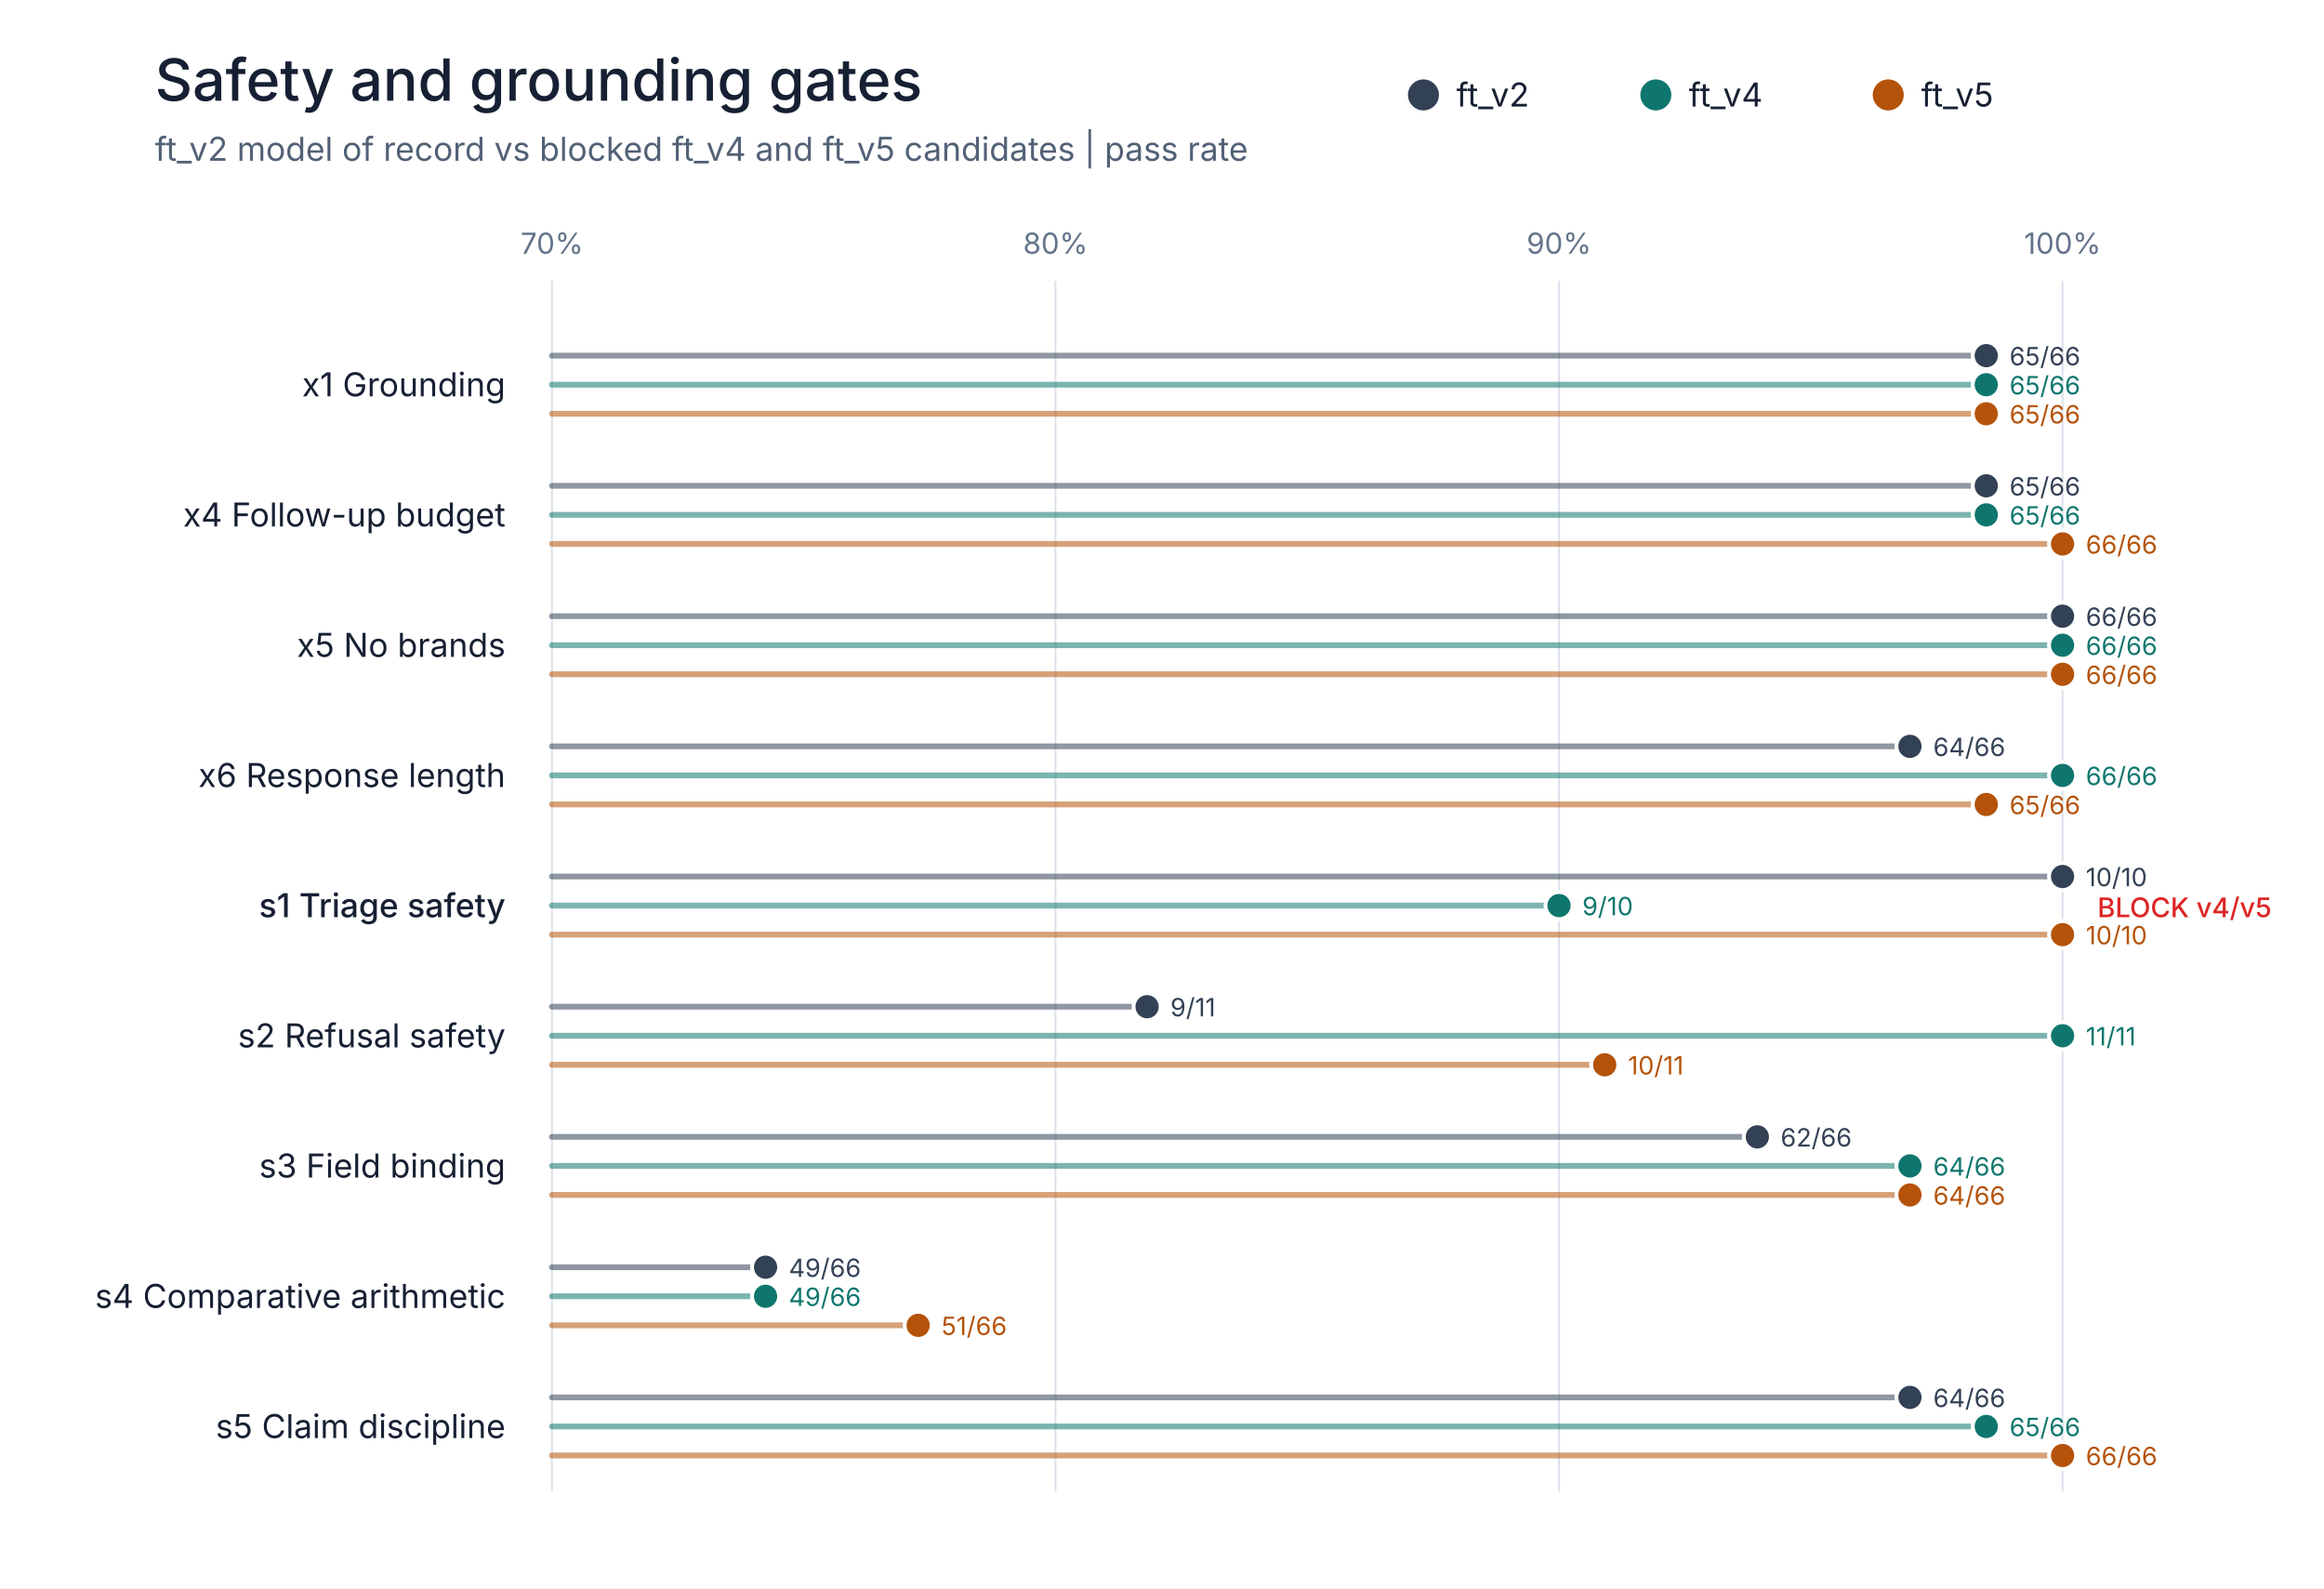
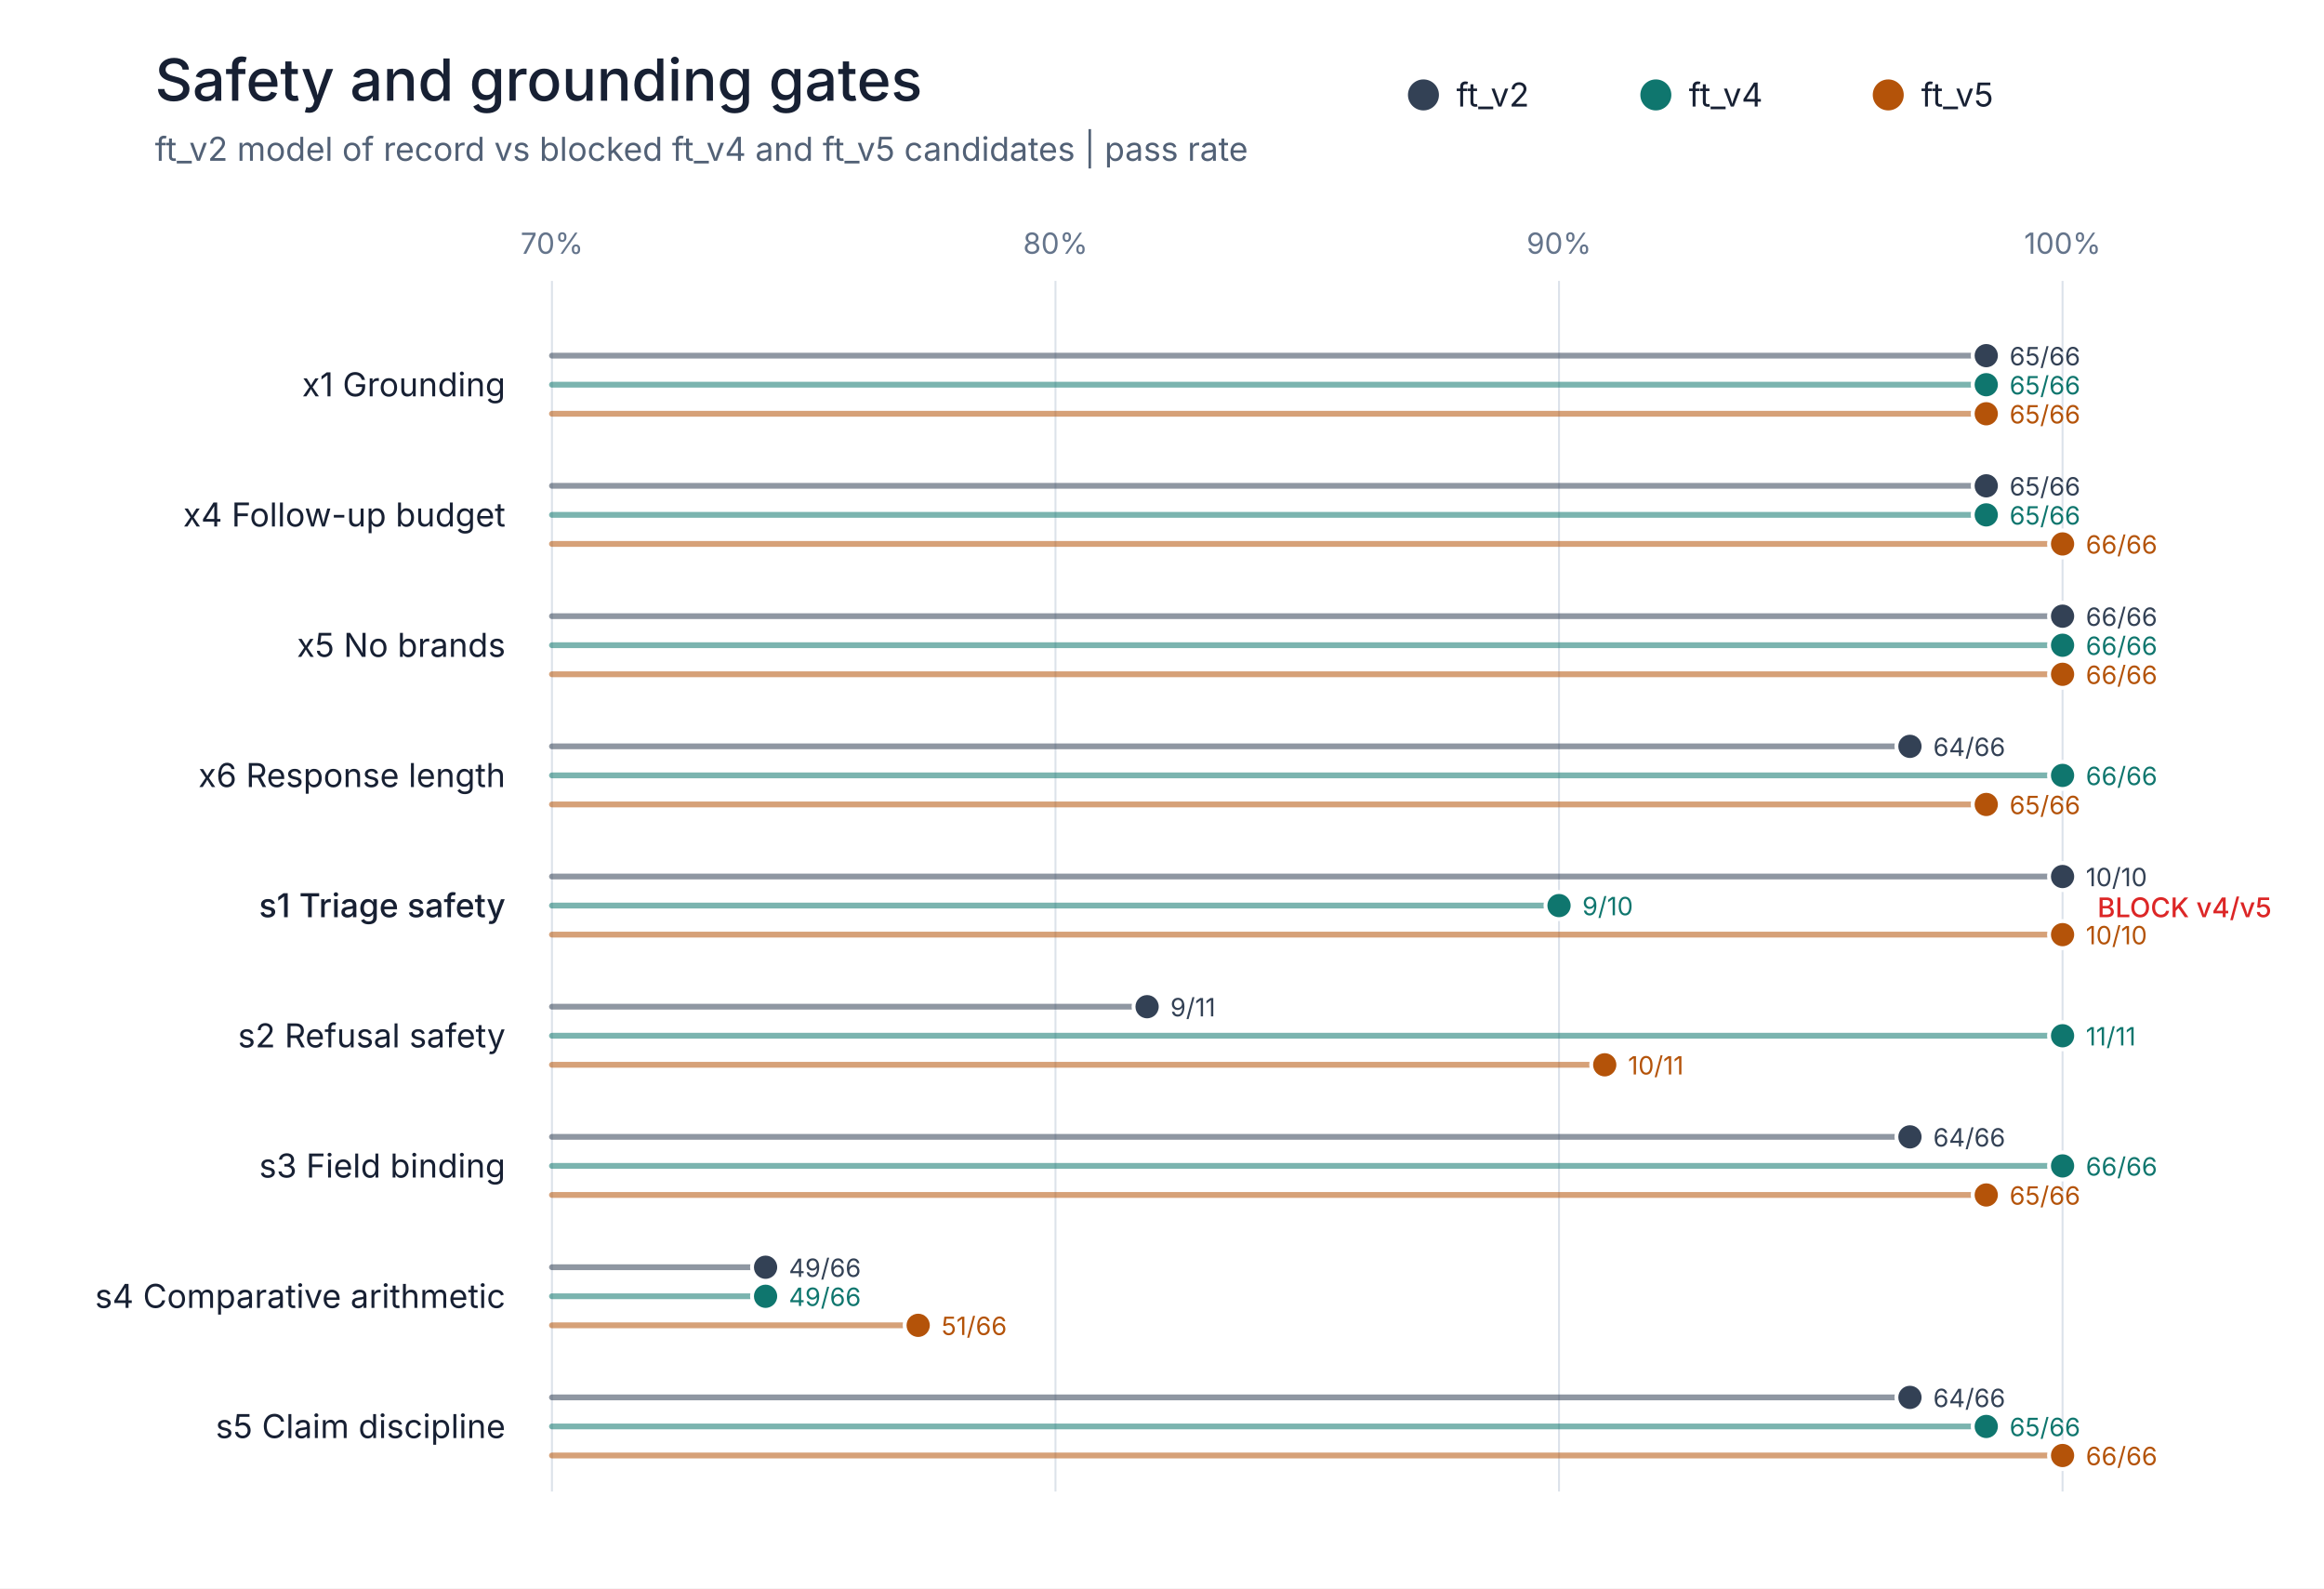
<svg xmlns="http://www.w3.org/2000/svg" width="1200" height="820" viewBox="0 0 1200 820" role="img" aria-labelledby="title desc">
  <rect width="1200" height="820" fill="#ffffff" />
  <text x="80.0" y="52.0" text-anchor="start" font-family="Inter,Arial,sans-serif" font-size="30" font-weight="500" fill="#172033">Safety and grounding gates</text>
  <text x="80.0" y="83.0" text-anchor="start" font-family="Inter,Arial,sans-serif" font-size="17" font-weight="400" fill="#526176">ft_v2 model of record vs blocked ft_v4 and ft_v5 candidates | pass rate</text>
  <circle cx="735" cy="49" r="8" fill="#334155" />
  <text x="752.0" y="55.0" text-anchor="start" font-family="Inter,Arial,sans-serif" font-size="17" font-weight="400" fill="#172033">ft_v2</text>
  <circle cx="855" cy="49" r="8" fill="#0f766e" />
  <text x="872.0" y="55.0" text-anchor="start" font-family="Inter,Arial,sans-serif" font-size="17" font-weight="400" fill="#172033">ft_v4</text>
  <circle cx="975" cy="49" r="8" fill="#b45309" />
  <text x="992.0" y="55.0" text-anchor="start" font-family="Inter,Arial,sans-serif" font-size="17" font-weight="400" fill="#172033">ft_v5</text>
  <line x1="285.0" y1="145" x2="285.0" y2="770" stroke="#dce2ea" />
  <text x="285.0" y="131.0" text-anchor="middle" font-family="Inter,Arial,sans-serif" font-size="15" font-weight="400" fill="#64748b">70%</text>
  <line x1="545.0" y1="145" x2="545.0" y2="770" stroke="#dce2ea" />
  <text x="545.0" y="131.0" text-anchor="middle" font-family="Inter,Arial,sans-serif" font-size="15" font-weight="400" fill="#64748b">80%</text>
  <line x1="805.0" y1="145" x2="805.0" y2="770" stroke="#dce2ea" />
  <text x="805.0" y="131.0" text-anchor="middle" font-family="Inter,Arial,sans-serif" font-size="15" font-weight="400" fill="#64748b">90%</text>
  <line x1="1065.0" y1="145" x2="1065.0" y2="770" stroke="#dce2ea" />
  <text x="1065.0" y="131.0" text-anchor="middle" font-family="Inter,Arial,sans-serif" font-size="15" font-weight="400" fill="#64748b">100%</text>
  <text x="261.0" y="204.6" text-anchor="end" font-family="Inter,Arial,sans-serif" font-size="17" font-weight="400" fill="#172033">x1 Grounding</text>
  <line x1="285" y1="183.6" x2="1025.6" y2="183.6" stroke="#334155" stroke-width="3" stroke-linecap="round" opacity="0.55" />
  <circle cx="1025.6" cy="183.6" r="7" fill="#334155" stroke="#ffffff" stroke-width="2" />
  <text x="1037.6" y="188.6" text-anchor="start" font-family="Inter,Arial,sans-serif" font-size="13" font-weight="400" fill="#334155">65/66</text>
  <line x1="285" y1="198.6" x2="1025.6" y2="198.6" stroke="#0f766e" stroke-width="3" stroke-linecap="round" opacity="0.55" />
  <circle cx="1025.6" cy="198.6" r="7" fill="#0f766e" stroke="#ffffff" stroke-width="2" />
  <text x="1037.6" y="203.6" text-anchor="start" font-family="Inter,Arial,sans-serif" font-size="13" font-weight="400" fill="#0f766e">65/66</text>
  <line x1="285" y1="213.6" x2="1025.6" y2="213.6" stroke="#b45309" stroke-width="3" stroke-linecap="round" opacity="0.55" />
  <circle cx="1025.6" cy="213.6" r="7" fill="#b45309" stroke="#ffffff" stroke-width="2" />
  <text x="1037.6" y="218.6" text-anchor="start" font-family="Inter,Arial,sans-serif" font-size="13" font-weight="400" fill="#b45309">65/66</text>
  <text x="261.0" y="271.8" text-anchor="end" font-family="Inter,Arial,sans-serif" font-size="17" font-weight="400" fill="#172033">x4 Follow-up budget</text>
  <line x1="285" y1="250.8" x2="1025.6" y2="250.8" stroke="#334155" stroke-width="3" stroke-linecap="round" opacity="0.55" />
  <circle cx="1025.6" cy="250.8" r="7" fill="#334155" stroke="#ffffff" stroke-width="2" />
  <text x="1037.6" y="255.8" text-anchor="start" font-family="Inter,Arial,sans-serif" font-size="13" font-weight="400" fill="#334155">65/66</text>
  <line x1="285" y1="265.8" x2="1025.6" y2="265.8" stroke="#0f766e" stroke-width="3" stroke-linecap="round" opacity="0.55" />
  <circle cx="1025.6" cy="265.8" r="7" fill="#0f766e" stroke="#ffffff" stroke-width="2" />
  <text x="1037.6" y="270.8" text-anchor="start" font-family="Inter,Arial,sans-serif" font-size="13" font-weight="400" fill="#0f766e">65/66</text>
  <line x1="285" y1="280.8" x2="1065.0" y2="280.8" stroke="#b45309" stroke-width="3" stroke-linecap="round" opacity="0.55" />
  <circle cx="1065.0" cy="280.8" r="7" fill="#b45309" stroke="#ffffff" stroke-width="2" />
  <text x="1077.0" y="285.8" text-anchor="start" font-family="Inter,Arial,sans-serif" font-size="13" font-weight="400" fill="#b45309">66/66</text>
  <text x="261.0" y="339.1" text-anchor="end" font-family="Inter,Arial,sans-serif" font-size="17" font-weight="400" fill="#172033">x5 No brands</text>
  <line x1="285" y1="318.1" x2="1065.0" y2="318.1" stroke="#334155" stroke-width="3" stroke-linecap="round" opacity="0.55" />
  <circle cx="1065.0" cy="318.1" r="7" fill="#334155" stroke="#ffffff" stroke-width="2" />
  <text x="1077.0" y="323.1" text-anchor="start" font-family="Inter,Arial,sans-serif" font-size="13" font-weight="400" fill="#334155">66/66</text>
  <line x1="285" y1="333.1" x2="1065.0" y2="333.1" stroke="#0f766e" stroke-width="3" stroke-linecap="round" opacity="0.55" />
  <circle cx="1065.0" cy="333.1" r="7" fill="#0f766e" stroke="#ffffff" stroke-width="2" />
  <text x="1077.0" y="338.1" text-anchor="start" font-family="Inter,Arial,sans-serif" font-size="13" font-weight="400" fill="#0f766e">66/66</text>
  <line x1="285" y1="348.1" x2="1065.0" y2="348.1" stroke="#b45309" stroke-width="3" stroke-linecap="round" opacity="0.55" />
  <circle cx="1065.0" cy="348.1" r="7" fill="#b45309" stroke="#ffffff" stroke-width="2" />
  <text x="1077.0" y="353.1" text-anchor="start" font-family="Inter,Arial,sans-serif" font-size="13" font-weight="400" fill="#b45309">66/66</text>
  <text x="261.0" y="406.3" text-anchor="end" font-family="Inter,Arial,sans-serif" font-size="17" font-weight="400" fill="#172033">x6 Response length</text>
  <line x1="285" y1="385.3" x2="986.2" y2="385.3" stroke="#334155" stroke-width="3" stroke-linecap="round" opacity="0.55" />
  <circle cx="986.2" cy="385.3" r="7" fill="#334155" stroke="#ffffff" stroke-width="2" />
  <text x="998.2" y="390.3" text-anchor="start" font-family="Inter,Arial,sans-serif" font-size="13" font-weight="400" fill="#334155">64/66</text>
  <line x1="285" y1="400.3" x2="1065.0" y2="400.3" stroke="#0f766e" stroke-width="3" stroke-linecap="round" opacity="0.55" />
  <circle cx="1065.0" cy="400.3" r="7" fill="#0f766e" stroke="#ffffff" stroke-width="2" />
  <text x="1077.0" y="405.3" text-anchor="start" font-family="Inter,Arial,sans-serif" font-size="13" font-weight="400" fill="#0f766e">66/66</text>
  <line x1="285" y1="415.3" x2="1025.6" y2="415.3" stroke="#b45309" stroke-width="3" stroke-linecap="round" opacity="0.55" />
  <circle cx="1025.6" cy="415.3" r="7" fill="#b45309" stroke="#ffffff" stroke-width="2" />
  <text x="1037.6" y="420.3" text-anchor="start" font-family="Inter,Arial,sans-serif" font-size="13" font-weight="400" fill="#b45309">65/66</text>
  <text x="261.0" y="473.5" text-anchor="end" font-family="Inter,Arial,sans-serif" font-size="17" font-weight="500" fill="#172033">s1 Triage safety</text>
  <line x1="285" y1="452.5" x2="1065.0" y2="452.5" stroke="#334155" stroke-width="3" stroke-linecap="round" opacity="0.55" />
  <circle cx="1065.0" cy="452.5" r="7" fill="#334155" stroke="#ffffff" stroke-width="2" />
  <text x="1077.0" y="457.5" text-anchor="start" font-family="Inter,Arial,sans-serif" font-size="13" font-weight="400" fill="#334155">10/10</text>
  <line x1="285" y1="467.5" x2="805.0" y2="467.5" stroke="#0f766e" stroke-width="3" stroke-linecap="round" opacity="0.55" />
  <circle cx="805.0" cy="467.5" r="7" fill="#0f766e" stroke="#ffffff" stroke-width="2" />
  <text x="817.0" y="472.5" text-anchor="start" font-family="Inter,Arial,sans-serif" font-size="13" font-weight="400" fill="#0f766e">9/10</text>
  <line x1="285" y1="482.5" x2="1065.0" y2="482.5" stroke="#b45309" stroke-width="3" stroke-linecap="round" opacity="0.55" />
  <circle cx="1065.0" cy="482.5" r="7" fill="#b45309" stroke="#ffffff" stroke-width="2" />
  <text x="1077.0" y="487.5" text-anchor="start" font-family="Inter,Arial,sans-serif" font-size="13" font-weight="400" fill="#b45309">10/10</text>
  <text x="1083.0" y="473.5" text-anchor="start" font-family="Inter,Arial,sans-serif" font-size="14" font-weight="500" fill="#dc2626">BLOCK v4/v5</text>
  <text x="261.0" y="540.7" text-anchor="end" font-family="Inter,Arial,sans-serif" font-size="17" font-weight="400" fill="#172033">s2 Refusal safety</text>
  <line x1="285" y1="519.7" x2="592.3" y2="519.7" stroke="#334155" stroke-width="3" stroke-linecap="round" opacity="0.55" />
  <circle cx="592.3" cy="519.7" r="7" fill="#334155" stroke="#ffffff" stroke-width="2" />
  <text x="604.3" y="524.7" text-anchor="start" font-family="Inter,Arial,sans-serif" font-size="13" font-weight="400" fill="#334155">9/11</text>
  <line x1="285" y1="534.7" x2="1065.0" y2="534.7" stroke="#0f766e" stroke-width="3" stroke-linecap="round" opacity="0.55" />
  <circle cx="1065.0" cy="534.7" r="7" fill="#0f766e" stroke="#ffffff" stroke-width="2" />
  <text x="1077.0" y="539.7" text-anchor="start" font-family="Inter,Arial,sans-serif" font-size="13" font-weight="400" fill="#0f766e">11/11</text>
  <line x1="285" y1="549.7" x2="828.6" y2="549.7" stroke="#b45309" stroke-width="3" stroke-linecap="round" opacity="0.55" />
  <circle cx="828.6" cy="549.7" r="7" fill="#b45309" stroke="#ffffff" stroke-width="2" />
  <text x="840.6" y="554.7" text-anchor="start" font-family="Inter,Arial,sans-serif" font-size="13" font-weight="400" fill="#b45309">10/11</text>
  <text x="261.0" y="607.9" text-anchor="end" font-family="Inter,Arial,sans-serif" font-size="17" font-weight="400" fill="#172033">s3 Field binding</text>
-   <line x1="285" y1="586.9" x2="907.4" y2="586.9" stroke="#334155" stroke-width="3" stroke-linecap="round" opacity="0.55" />
-   <circle cx="907.4" cy="586.9" r="7" fill="#334155" stroke="#ffffff" stroke-width="2" />
-   <text x="919.4" y="591.9" text-anchor="start" font-family="Inter,Arial,sans-serif" font-size="13" font-weight="400" fill="#334155">62/66</text>
-   <line x1="285" y1="601.9" x2="986.2" y2="601.9" stroke="#0f766e" stroke-width="3" stroke-linecap="round" opacity="0.55" />
-   <circle cx="986.2" cy="601.9" r="7" fill="#0f766e" stroke="#ffffff" stroke-width="2" />
-   <text x="998.2" y="606.9" text-anchor="start" font-family="Inter,Arial,sans-serif" font-size="13" font-weight="400" fill="#0f766e">64/66</text>
-   <line x1="285" y1="616.9" x2="986.2" y2="616.9" stroke="#b45309" stroke-width="3" stroke-linecap="round" opacity="0.55" />
-   <circle cx="986.2" cy="616.9" r="7" fill="#b45309" stroke="#ffffff" stroke-width="2" />
-   <text x="998.2" y="621.9" text-anchor="start" font-family="Inter,Arial,sans-serif" font-size="13" font-weight="400" fill="#b45309">64/66</text>
+   <line x1="285" y1="586.9" x2="986.2" y2="586.9" stroke="#334155" stroke-width="3" stroke-linecap="round" opacity="0.55" />
+   <circle cx="986.2" cy="586.9" r="7" fill="#334155" stroke="#ffffff" stroke-width="2" />
+   <text x="998.2" y="591.9" text-anchor="start" font-family="Inter,Arial,sans-serif" font-size="13" font-weight="400" fill="#334155">64/66</text>
+   <line x1="285" y1="601.9" x2="1065.0" y2="601.9" stroke="#0f766e" stroke-width="3" stroke-linecap="round" opacity="0.55" />
+   <circle cx="1065.0" cy="601.9" r="7" fill="#0f766e" stroke="#ffffff" stroke-width="2" />
+   <text x="1077.0" y="606.9" text-anchor="start" font-family="Inter,Arial,sans-serif" font-size="13" font-weight="400" fill="#0f766e">66/66</text>
+   <line x1="285" y1="616.9" x2="1025.6" y2="616.9" stroke="#b45309" stroke-width="3" stroke-linecap="round" opacity="0.55" />
+   <circle cx="1025.6" cy="616.9" r="7" fill="#b45309" stroke="#ffffff" stroke-width="2" />
+   <text x="1037.6" y="621.9" text-anchor="start" font-family="Inter,Arial,sans-serif" font-size="13" font-weight="400" fill="#b45309">65/66</text>
  <text x="261.0" y="675.2" text-anchor="end" font-family="Inter,Arial,sans-serif" font-size="17" font-weight="400" fill="#172033">s4 Comparative arithmetic</text>
  <line x1="285" y1="654.2" x2="395.3" y2="654.2" stroke="#334155" stroke-width="3" stroke-linecap="round" opacity="0.55" />
  <circle cx="395.3" cy="654.2" r="7" fill="#334155" stroke="#ffffff" stroke-width="2" />
  <text x="407.3" y="659.2" text-anchor="start" font-family="Inter,Arial,sans-serif" font-size="13" font-weight="400" fill="#334155">49/66</text>
  <line x1="285" y1="669.2" x2="395.3" y2="669.2" stroke="#0f766e" stroke-width="3" stroke-linecap="round" opacity="0.55" />
  <circle cx="395.3" cy="669.2" r="7" fill="#0f766e" stroke="#ffffff" stroke-width="2" />
  <text x="407.3" y="674.2" text-anchor="start" font-family="Inter,Arial,sans-serif" font-size="13" font-weight="400" fill="#0f766e">49/66</text>
  <line x1="285" y1="684.2" x2="474.1" y2="684.2" stroke="#b45309" stroke-width="3" stroke-linecap="round" opacity="0.55" />
  <circle cx="474.1" cy="684.2" r="7" fill="#b45309" stroke="#ffffff" stroke-width="2" />
  <text x="486.1" y="689.2" text-anchor="start" font-family="Inter,Arial,sans-serif" font-size="13" font-weight="400" fill="#b45309">51/66</text>
  <text x="261.0" y="742.4" text-anchor="end" font-family="Inter,Arial,sans-serif" font-size="17" font-weight="400" fill="#172033">s5 Claim discipline</text>
  <line x1="285" y1="721.4" x2="986.2" y2="721.4" stroke="#334155" stroke-width="3" stroke-linecap="round" opacity="0.55" />
  <circle cx="986.2" cy="721.4" r="7" fill="#334155" stroke="#ffffff" stroke-width="2" />
  <text x="998.2" y="726.4" text-anchor="start" font-family="Inter,Arial,sans-serif" font-size="13" font-weight="400" fill="#334155">64/66</text>
  <line x1="285" y1="736.4" x2="1025.6" y2="736.4" stroke="#0f766e" stroke-width="3" stroke-linecap="round" opacity="0.55" />
  <circle cx="1025.6" cy="736.4" r="7" fill="#0f766e" stroke="#ffffff" stroke-width="2" />
  <text x="1037.6" y="741.4" text-anchor="start" font-family="Inter,Arial,sans-serif" font-size="13" font-weight="400" fill="#0f766e">65/66</text>
  <line x1="285" y1="751.4" x2="1065.0" y2="751.4" stroke="#b45309" stroke-width="3" stroke-linecap="round" opacity="0.55" />
  <circle cx="1065.0" cy="751.4" r="7" fill="#b45309" stroke="#ffffff" stroke-width="2" />
  <text x="1077.0" y="756.4" text-anchor="start" font-family="Inter,Arial,sans-serif" font-size="13" font-weight="400" fill="#b45309">66/66</text>
</svg>
